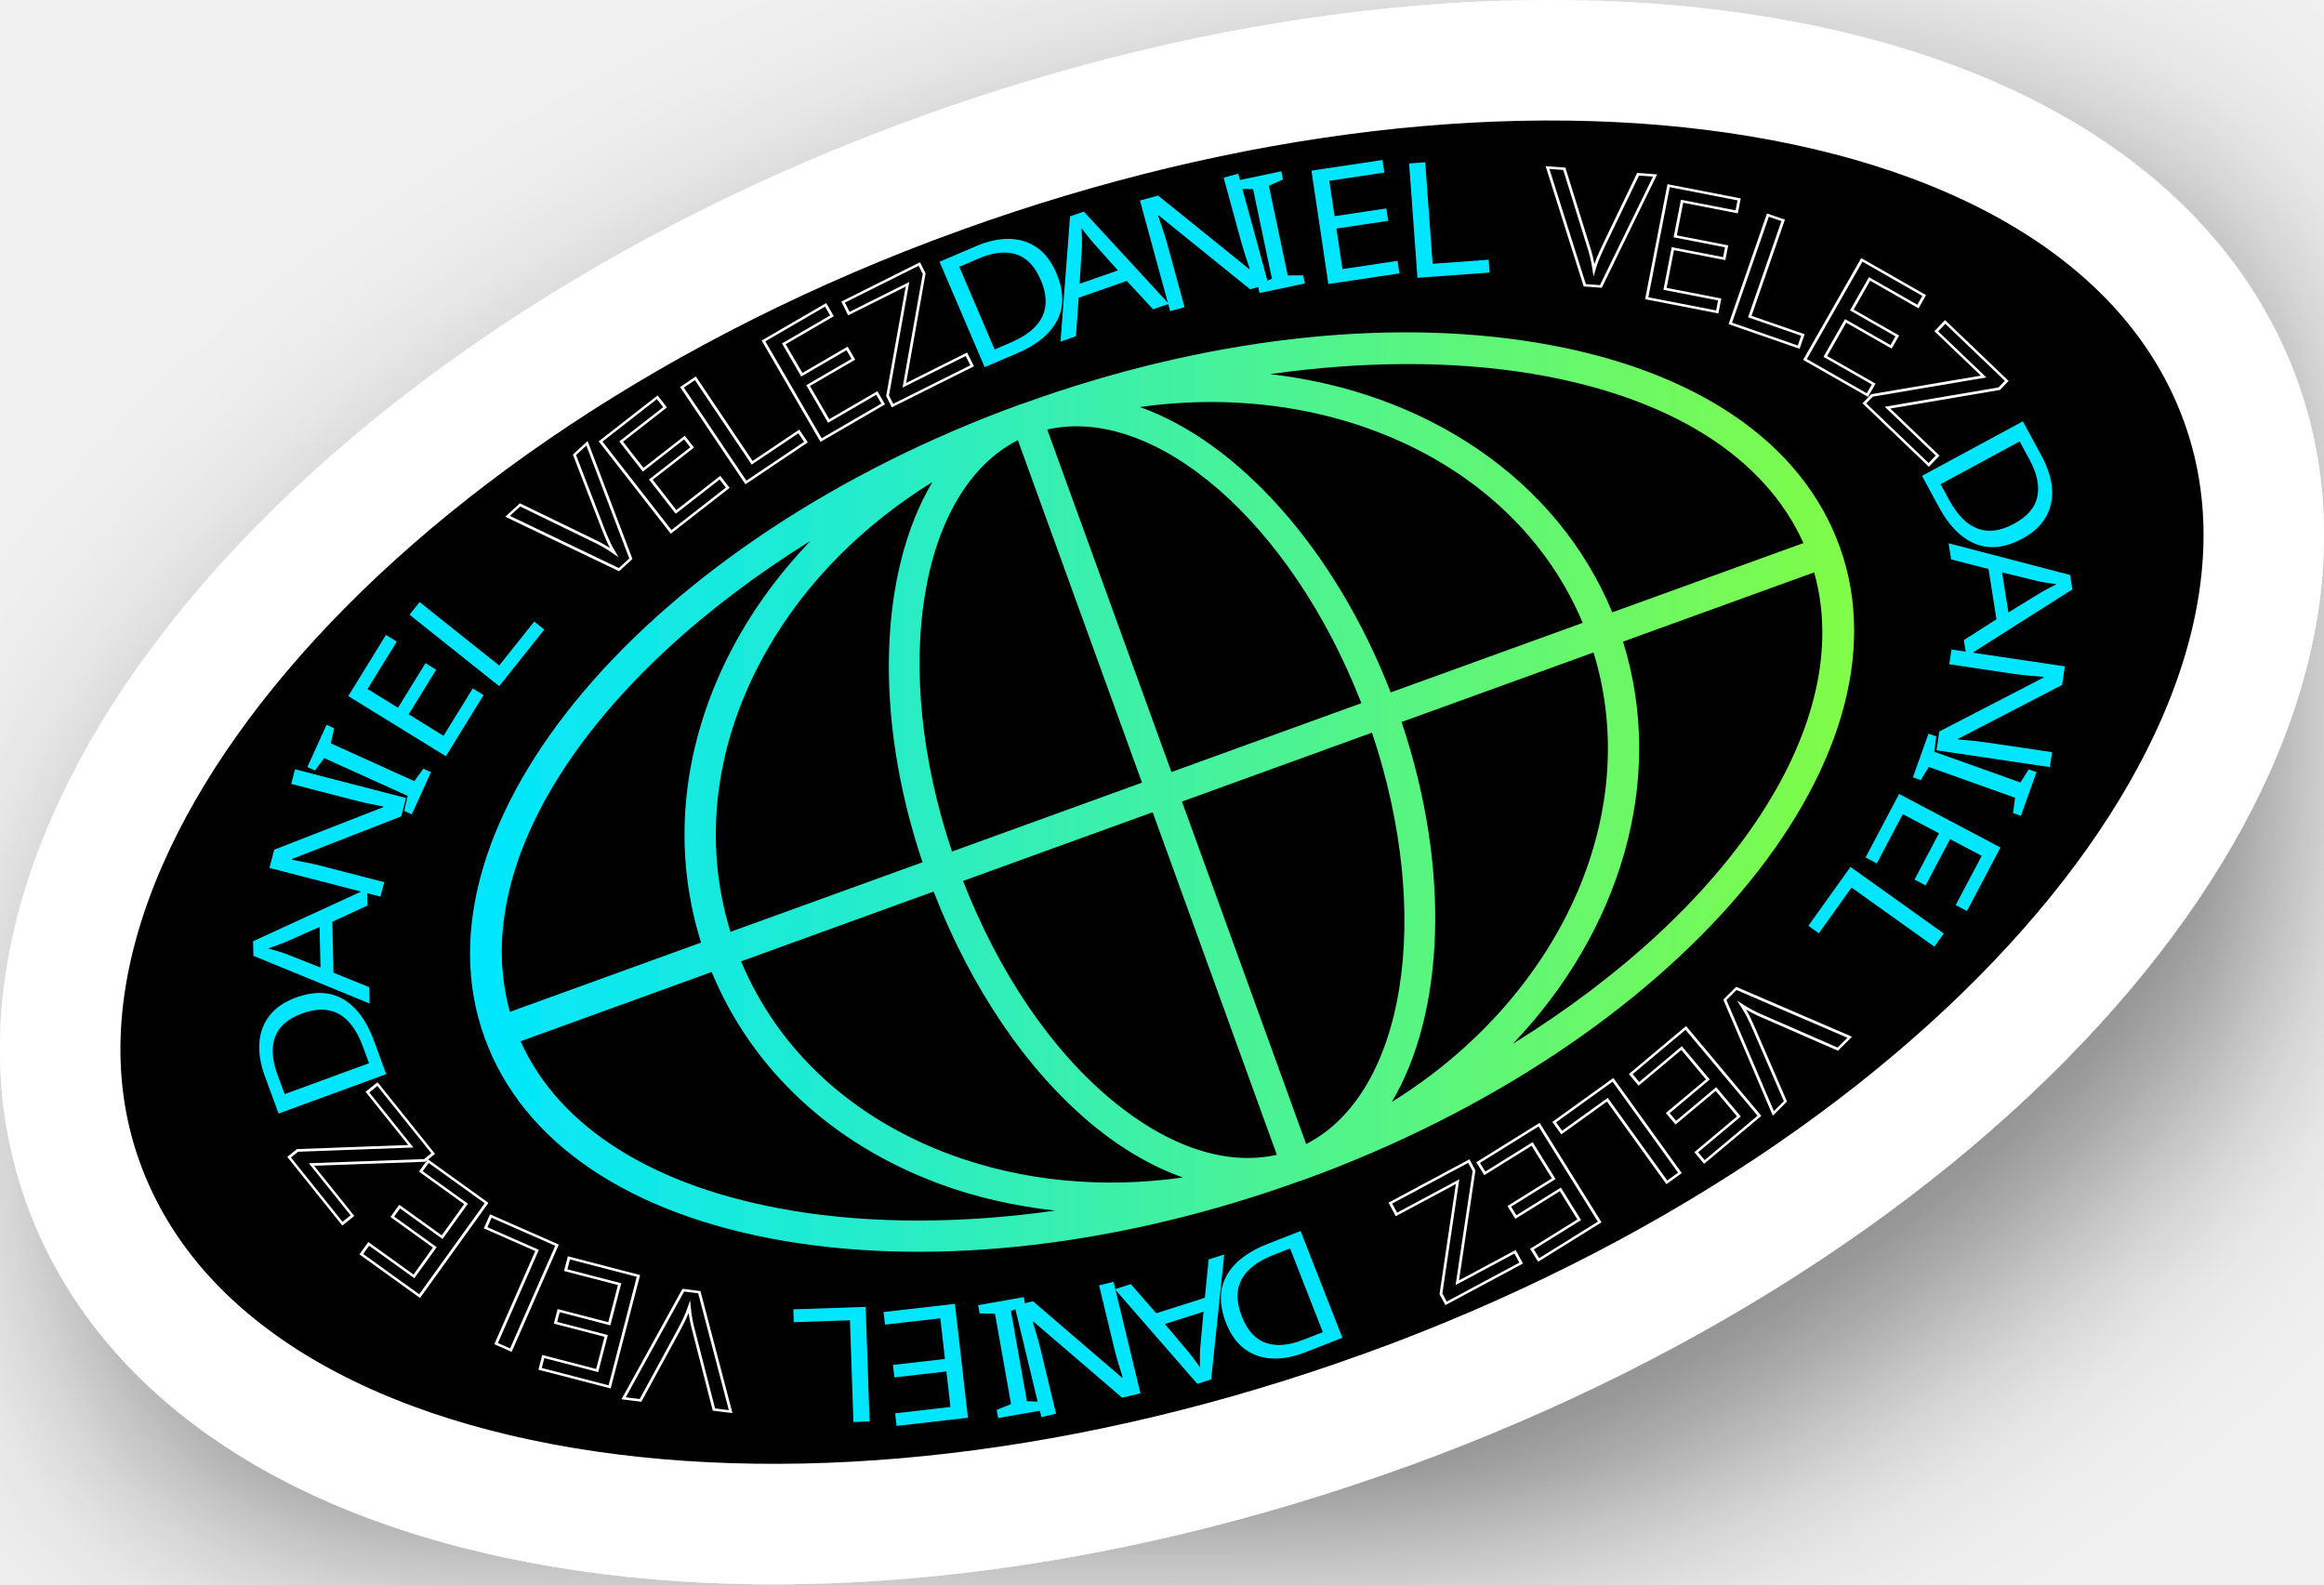
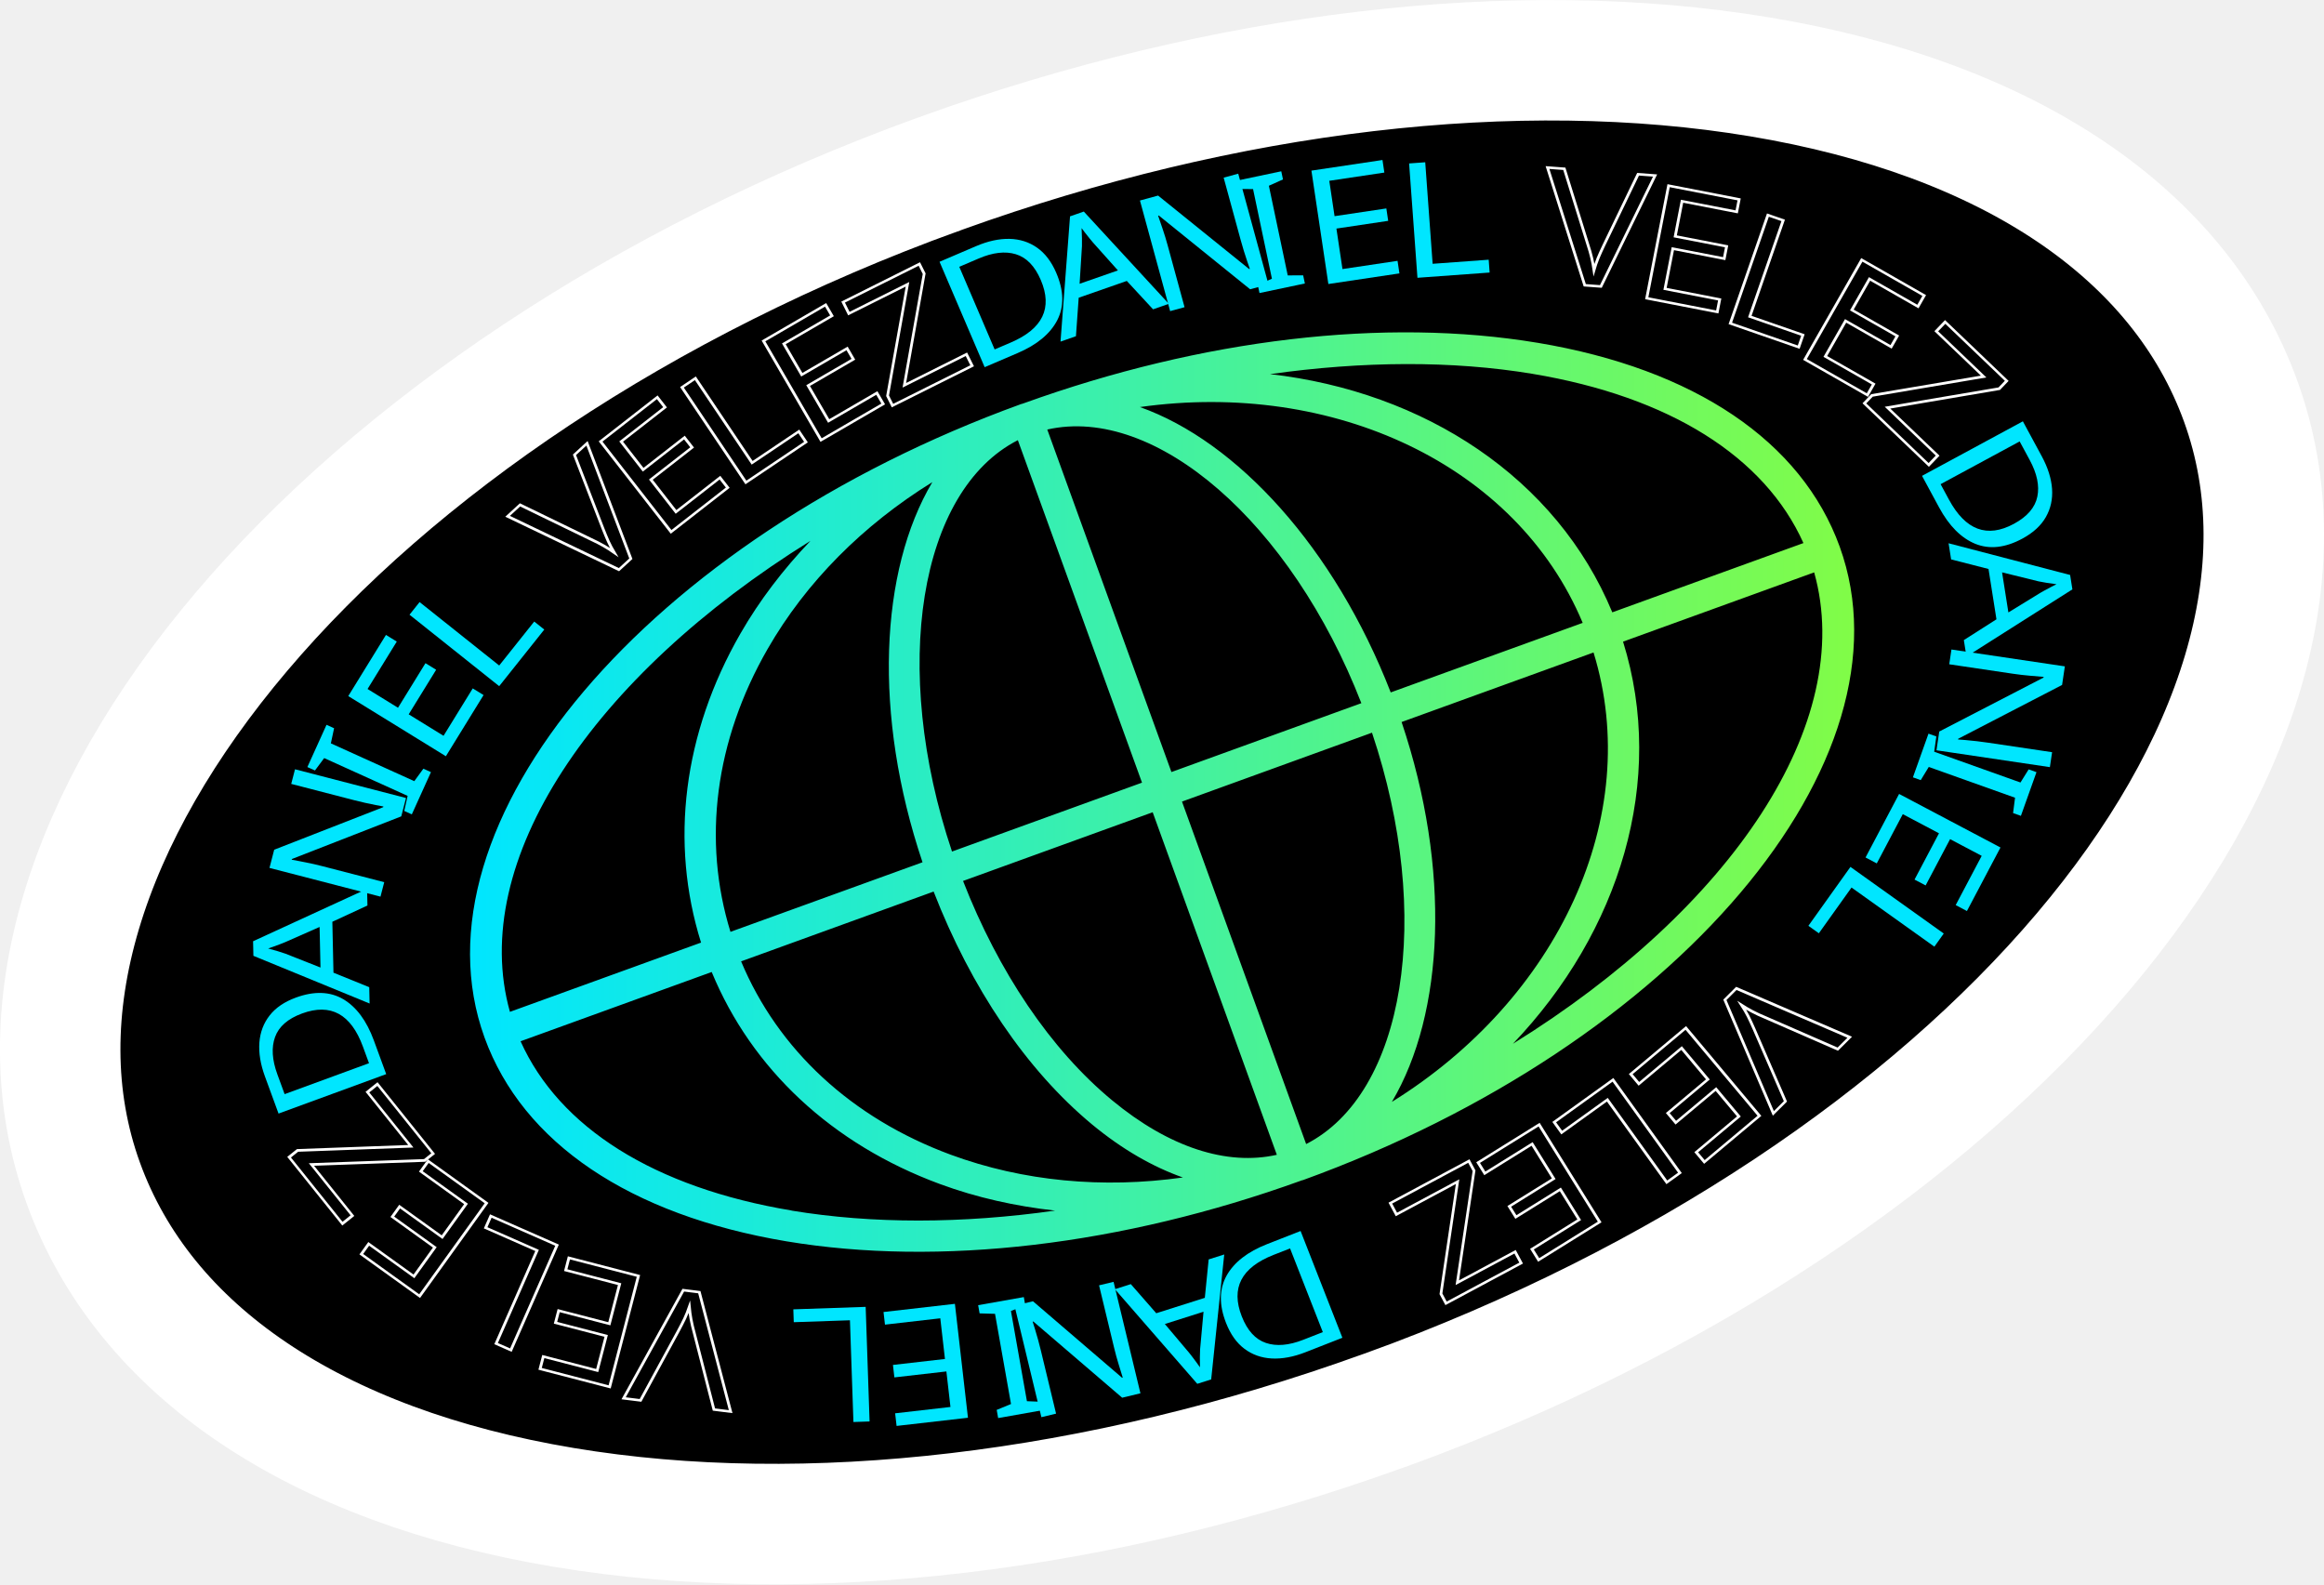
- <svg xmlns="http://www.w3.org/2000/svg" id="uuid-c508b4c3-85f1-4e17-ab83-596a09018047" viewBox="0 0 231.52 157.82">
+ <svg xmlns="http://www.w3.org/2000/svg" viewBox="0 0 231.52 157.82">
  <defs>
    <style>
      .uuid-e1cb32fc-4d9d-41d0-9db3-6d4fd7ec5dbe {
        fill: url(#uuid-1f798989-46b3-42c8-8528-45a645f4465d);
      }

      .uuid-5543477c-e2f1-4275-aa29-8ce5f4b16dae {
        fill: none;
        stroke-width: .25px;
      }

      .uuid-5543477c-e2f1-4275-aa29-8ce5f4b16dae,
      .uuid-53f78af1-ff8f-4a9c-9b95-1bb149c782f0,
      .uuid-e9e63d9b-5dae-4100-acde-cdf046243d04 {
        font-family: BebasNeue-Regular, 'Bebas Neue';
        font-size: 16px;
      }

      .uuid-5543477c-e2f1-4275-aa29-8ce5f4b16dae,
      .uuid-4e905ea5-6430-4311-896c-83c5e38a8cc7 {
        stroke: #fff;
        stroke-miterlimit: 10;
      }

-       .uuid-fcc6dca7-6b44-4809-a1c7-5ea4405fe8b4 {
-         filter: url(#uuid-ffab97d7-1e40-4d8a-82fd-456bec39f4b4);
-       }
- 
      .uuid-53f78af1-ff8f-4a9c-9b95-1bb149c782f0 {
        fill: #00e6ff;
      }

      .uuid-4e905ea5-6430-4311-896c-83c5e38a8cc7 {
        stroke-width: 12px;
      }

      .uuid-e9e63d9b-5dae-4100-acde-cdf046243d04 {
        fill: #fff;
      }
    </style>
-     <filter id="uuid-ffab97d7-1e40-4d8a-82fd-456bec39f4b4" x="-30.95" y="-27.57" width="305" height="231" filterUnits="userSpaceOnUse">
-       <feOffset dx="6" dy="9" />
-       <feGaussianBlur result="uuid-c86c880b-68b0-4bfa-9a0b-4f3f81682bb6" stdDeviation="12" />
-       <feFlood flood-color="#000" flood-opacity=".47" />
-       <feComposite in2="uuid-c86c880b-68b0-4bfa-9a0b-4f3f81682bb6" operator="in" />
-       <feComposite in="SourceGraphic" />
-     </filter>
    <linearGradient id="uuid-1f798989-46b3-42c8-8528-45a645f4465d" x1="46.82" y1="78.91" x2="184.7" y2="78.91" gradientUnits="userSpaceOnUse">
      <stop offset="0" stop-color="#00e6ff" />
      <stop offset="1" stop-color="#81fc47" />
    </linearGradient>
  </defs>
  <g id="uuid-279691d5-829f-410e-8ba4-34aabaaeb7c6">
    <g id="uuid-00ee16f6-6995-4847-9632-effcc6f03f53" class="uuid-fcc6dca7-6b44-4809-a1c7-5ea4405fe8b4">
      <path class="uuid-4e905ea5-6430-4311-896c-83c5e38a8cc7" d="M175.33,7.66c-24.23-4.04-53.17-.63-81.54,9.59-.06.02-.12.04-.19.07-.04.01-.07.03-.11.04-.01,0-.03,0-.04.01C34.21,38.84-4,83.92,8.3,117.86c6.05,16.7,23.06,28.17,47.89,32.31,24.23,4.04,53.17.63,81.54-9.6.06-.02.12-.04.18-.06.04-.01.07-.03.11-.04.01,0,.03,0,.04-.01,59.25-21.48,97.45-66.55,85.16-100.49-6.05-16.7-23.06-28.17-47.89-32.31Z" />
      <path class="uuid-e1cb32fc-4d9d-41d0-9db3-6d4fd7ec5dbe" d="M153.18,34.15c-15.22-2.54-33.4-.4-51.21,6.03-.04.01-.08.03-.12.04-.02,0-.05.02-.07.02,0,0-.02,0-.02,0-37.22,13.49-61.21,41.8-53.49,63.12,3.8,10.49,14.48,17.69,30.08,20.3,15.22,2.54,33.4.4,51.22-6.03.04-.01.07-.03.11-.04.02,0,.05-.02.07-.02,0,0,.02,0,.03,0,37.22-13.49,61.21-41.8,53.49-63.12-3.8-10.49-14.48-17.69-30.08-20.3ZM152.66,37.24c13.68,2.28,23.14,8.26,27,16.86l-19.04,6.9c-5.54-13.39-18.72-21.98-34.1-23.73,9.23-1.3,18.13-1.36,26.15-.03ZM113.76,77.97l-18.92,6.86c-6.15-18.31-3.28-35.96,6.56-40.98l12.37,34.12ZM114.83,80.91l12.37,34.13c-4.98,1.12-10.74-.74-16.4-5.42-6.14-5.07-11.34-12.83-14.86-21.86l18.88-6.84ZM117.76,79.85l18.92-6.86c6.15,18.31,3.28,35.96-6.56,40.98l-12.37-34.12ZM116.7,76.91l-12.37-34.12c10.77-2.44,24.29,9.26,31.29,27.26l-18.92,6.86ZM91.9,85.9l-19.13,6.93c-2.81-9.1-1.55-19.03,3.69-28.16,3.85-6.71,9.54-12.38,16.42-16.64-5.24,8.82-5.92,23.19-.98,37.86ZM93.01,88.82c3.71,9.56,9.24,17.78,15.8,23.21,2.99,2.47,6.03,4.21,9.03,5.27-7.97,1.12-15.91.39-23.13-2.27-9.88-3.65-17.21-10.47-20.88-19.26l19.17-6.95ZM139.62,71.93l19.13-6.93c5.03,16.32-3.55,34.5-20.09,44.77,5.23-8.82,5.9-23.19.97-37.84ZM138.55,68.99c-5.6-14.42-15.32-25.01-24.99-28.44,19.28-2.71,37.52,5.75,44.11,21.5l-19.13,6.93ZM80.74,53.88c-2.69,2.82-5.06,5.9-6.98,9.24-5.71,9.94-7.05,20.81-3.92,30.78l-19.04,6.9c-4.2-14.98,8.23-33.43,29.94-46.92ZM78.86,120.59c-13.68-2.28-23.14-8.26-27-16.86l19.04-6.9c3.99,9.66,11.97,17.15,22.73,21.12,3.68,1.36,7.54,2.21,11.48,2.65-9.27,1.31-18.2,1.33-26.25,0ZM150.71,103.99c10.69-11.2,15.3-26.24,10.98-40.07l19.04-6.9c4.21,14.99-8.26,33.48-30.01,46.96Z" />
      <text class="uuid-53f78af1-ff8f-4a9c-9b95-1bb149c782f0" transform="translate(131.18 122) rotate(158.62) scale(1.12 1)">
        <tspan x="0" y="0">D</tspan>
      </text>
      <text class="uuid-53f78af1-ff8f-4a9c-9b95-1bb149c782f0" transform="translate(121.96 124.97) rotate(162.39) scale(1.12 1)">
        <tspan x="0" y="0">A</tspan>
      </text>
      <text class="uuid-53f78af1-ff8f-4a9c-9b95-1bb149c782f0" transform="translate(112.62 127.29) rotate(166.45) scale(1.12 1)">
        <tspan x="0" y="0">N</tspan>
      </text>
      <text class="uuid-53f78af1-ff8f-4a9c-9b95-1bb149c782f0" transform="translate(102.7 129.09) rotate(169.95) scale(1.12 1)">
        <tspan x="0" y="0">I</tspan>
      </text>
      <text class="uuid-53f78af1-ff8f-4a9c-9b95-1bb149c782f0" transform="translate(96.85 129.69) rotate(173.46) scale(1.12 1)">
        <tspan x="0" y="0">E</tspan>
      </text>
      <text class="uuid-53f78af1-ff8f-4a9c-9b95-1bb149c782f0" transform="translate(87.97 130.13) rotate(178.04) scale(1.12 1)">
        <tspan x="0" y="0">L</tspan>
      </text>
      <text class="uuid-e9e63d9b-5dae-4100-acde-cdf046243d04" transform="translate(79.39 129.9) rotate(-177.84) scale(1.12 1)">
        <tspan x="0" y="0"> </tspan>
      </text>
      <text class="uuid-5543477c-e2f1-4275-aa29-8ce5f4b16dae" transform="translate(74.2 129.29) rotate(-172.9) scale(1.12 1)">
        <tspan x="0" y="0">V</tspan>
      </text>
      <text class="uuid-5543477c-e2f1-4275-aa29-8ce5f4b16dae" transform="translate(65.28 127.54) rotate(-165.45) scale(1.12 1)">
        <tspan x="0" y="0">E</tspan>
      </text>
      <text class="uuid-5543477c-e2f1-4275-aa29-8ce5f4b16dae" transform="translate(57.08 124.74) rotate(-156.26) scale(1.12 1)">
        <tspan x="0" y="0">L</tspan>
      </text>
      <text class="uuid-5543477c-e2f1-4275-aa29-8ce5f4b16dae" transform="translate(49.88 120.86) rotate(-144.27) scale(1.12 1)">
        <tspan x="0" y="0">E</tspan>
      </text>
      <text class="uuid-5543477c-e2f1-4275-aa29-8ce5f4b16dae" transform="translate(43.58 115.45) rotate(-128.73) scale(1.12 1)">
        <tspan x="0" y="0">Z</tspan>
      </text>
      <text class="uuid-53f78af1-ff8f-4a9c-9b95-1bb149c782f0" transform="translate(39.07 108.63) rotate(-110.13) scale(1.12 1)">
        <tspan x="0" y="0">D</tspan>
      </text>
      <text class="uuid-53f78af1-ff8f-4a9c-9b95-1bb149c782f0" transform="translate(36.82 99.97) rotate(-91.26) scale(1.12 1)">
        <tspan x="0" y="0">A</tspan>
      </text>
      <text class="uuid-53f78af1-ff8f-4a9c-9b95-1bb149c782f0" transform="translate(37.47 91) rotate(-75.49) scale(1.12 1)">
        <tspan x="0" y="0">N</tspan>
      </text>
      <text class="uuid-53f78af1-ff8f-4a9c-9b95-1bb149c782f0" transform="translate(40.73 81.78) rotate(-65.63) scale(1.12 1)">
        <tspan x="0" y="0">I</tspan>
      </text>
      <text class="uuid-53f78af1-ff8f-4a9c-9b95-1bb149c782f0" transform="translate(43.51 76.81) rotate(-58.36) scale(1.12 1)">
        <tspan x="0" y="0">E</tspan>
      </text>
      <text class="uuid-53f78af1-ff8f-4a9c-9b95-1bb149c782f0" transform="translate(48.65 69.71) rotate(-51.45) scale(1.12 1)">
        <tspan x="0" y="0">L</tspan>
      </text>
      <text class="uuid-e9e63d9b-5dae-4100-acde-cdf046243d04" transform="translate(54.4 63.38) rotate(-46.83) scale(1.12 1)">
        <tspan x="0" y="0"> </tspan>
      </text>
      <text class="uuid-5543477c-e2f1-4275-aa29-8ce5f4b16dae" transform="translate(58.3 59.84) rotate(-42.6) scale(1.12 1)">
        <tspan x="0" y="0">V</tspan>
      </text>
      <text class="uuid-5543477c-e2f1-4275-aa29-8ce5f4b16dae" transform="translate(65.49 54.05) rotate(-37.95) scale(1.12 1)">
        <tspan x="0" y="0">E</tspan>
      </text>
      <text class="uuid-5543477c-e2f1-4275-aa29-8ce5f4b16dae" transform="translate(72.87 49.03) rotate(-33.9) scale(1.12 1)">
        <tspan x="0" y="0">L</tspan>
      </text>
      <text class="uuid-5543477c-e2f1-4275-aa29-8ce5f4b16dae" transform="translate(80.3 44.71) rotate(-30.16) scale(1.12 1)">
        <tspan x="0" y="0">E</tspan>
      </text>
      <text class="uuid-5543477c-e2f1-4275-aa29-8ce5f4b16dae" transform="translate(88.3 40.71) rotate(-26.55) scale(1.12 1)">
        <tspan x="0" y="0">Z</tspan>
      </text>
      <text class="uuid-53f78af1-ff8f-4a9c-9b95-1bb149c782f0" transform="translate(96.5 37.26) rotate(-23.17) scale(1.12 1)">
        <tspan x="0" y="0">D</tspan>
      </text>
      <text class="uuid-53f78af1-ff8f-4a9c-9b95-1bb149c782f0" transform="translate(105.65 34.03) rotate(-19.23) scale(1.12 1)">
        <tspan x="0" y="0">A</tspan>
      </text>
      <text class="uuid-53f78af1-ff8f-4a9c-9b95-1bb149c782f0" transform="translate(114.9 31.45) rotate(-15.27) scale(1.12 1)">
        <tspan x="0" y="0">N</tspan>
      </text>
      <text class="uuid-53f78af1-ff8f-4a9c-9b95-1bb149c782f0" transform="translate(124.77 29.34) rotate(-11.88) scale(1.12 1)">
        <tspan x="0" y="0">I</tspan>
      </text>
      <text class="uuid-53f78af1-ff8f-4a9c-9b95-1bb149c782f0" transform="translate(130.62 28.55) rotate(-8.5) scale(1.12 1)">
        <tspan x="0" y="0">E</tspan>
      </text>
      <text class="uuid-53f78af1-ff8f-4a9c-9b95-1bb149c782f0" transform="translate(139.48 27.8) rotate(-4.17) scale(1.12 1)">
        <tspan x="0" y="0">L</tspan>
      </text>
      <text class="uuid-e9e63d9b-5dae-4100-acde-cdf046243d04" transform="translate(148.08 27.69) rotate(-.31) scale(1.12 1)">
        <tspan x="0" y="0"> </tspan>
      </text>
      <text class="uuid-5543477c-e2f1-4275-aa29-8ce5f4b16dae" transform="translate(153.32 28.08) rotate(4.24) scale(1.12 1)">
        <tspan x="0" y="0">V</tspan>
      </text>
      <text class="uuid-5543477c-e2f1-4275-aa29-8ce5f4b16dae" transform="translate(162.35 29.38) rotate(10.99) scale(1.12 1)">
        <tspan x="0" y="0">E</tspan>
      </text>
      <text class="uuid-5543477c-e2f1-4275-aa29-8ce5f4b16dae" transform="translate(170.74 31.65) rotate(19.14) scale(1.12 1)">
        <tspan x="0" y="0">L</tspan>
      </text>
      <text class="uuid-5543477c-e2f1-4275-aa29-8ce5f4b16dae" transform="translate(178.31 34.95) rotate(29.72) scale(1.12 1)">
        <tspan x="0" y="0">E</tspan>
      </text>
      <text class="uuid-5543477c-e2f1-4275-aa29-8ce5f4b16dae" transform="translate(185.24 39.71) rotate(43.73) scale(1.12 1)">
        <tspan x="0" y="0">Z</tspan>
      </text>
      <text class="uuid-53f78af1-ff8f-4a9c-9b95-1bb149c782f0" transform="translate(190.65 45.88) rotate(61.6) scale(1.12 1)">
        <tspan x="0" y="0">D</tspan>
      </text>
      <text class="uuid-53f78af1-ff8f-4a9c-9b95-1bb149c782f0" transform="translate(194.12 54.12) rotate(81.04) scale(1.12 1)">
        <tspan x="0" y="0">A</tspan>
      </text>
      <text class="uuid-53f78af1-ff8f-4a9c-9b95-1bb149c782f0" transform="translate(194.66 62.99) rotate(98.45) scale(1.12 1)">
        <tspan x="0" y="0">N</tspan>
      </text>
      <text class="uuid-53f78af1-ff8f-4a9c-9b95-1bb149c782f0" transform="translate(192.36 72.41) rotate(109.63) scale(1.12 1)">
        <tspan x="0" y="0">I</tspan>
      </text>
      <text class="uuid-53f78af1-ff8f-4a9c-9b95-1bb149c782f0" transform="translate(190 77.56) rotate(117.84) scale(1.12 1)">
        <tspan x="0" y="0">E</tspan>
      </text>
      <text class="uuid-53f78af1-ff8f-4a9c-9b95-1bb149c782f0" transform="translate(185.35 84.95) rotate(125.52) scale(1.12 1)">
        <tspan x="0" y="0">L</tspan>
      </text>
      <text class="uuid-e9e63d9b-5dae-4100-acde-cdf046243d04" transform="translate(179.94 91.54) rotate(130.54) scale(1.12 1)">
        <tspan x="0" y="0"> </tspan>
      </text>
      <text class="uuid-5543477c-e2f1-4275-aa29-8ce5f4b16dae" transform="translate(176.21 95.24) rotate(135.09) scale(1.12 1)">
        <tspan x="0" y="0">V</tspan>
      </text>
      <text class="uuid-5543477c-e2f1-4275-aa29-8ce5f4b16dae" transform="translate(169.27 101.29) rotate(140.03) scale(1.12 1)">
        <tspan x="0" y="0">E</tspan>
      </text>
      <text class="uuid-5543477c-e2f1-4275-aa29-8ce5f4b16dae" transform="translate(162.09 106.56) rotate(144.25) scale(1.12 1)">
        <tspan x="0" y="0">L</tspan>
      </text>
      <text class="uuid-5543477c-e2f1-4275-aa29-8ce5f4b16dae" transform="translate(154.8 111.12) rotate(148.12) scale(1.12 1)">
        <tspan x="0" y="0">E</tspan>
      </text>
      <text class="uuid-5543477c-e2f1-4275-aa29-8ce5f4b16dae" transform="translate(146.93 115.34) rotate(151.81) scale(1.12 1)">
        <tspan x="0" y="0">Z</tspan>
      </text>
      <text class="uuid-5543477c-e2f1-4275-aa29-8ce5f4b16dae" transform="translate(138.81 119.13) rotate(154.64) scale(1.12 1)">
        <tspan x="0" y="0"> </tspan>
      </text>
      <text class="uuid-5543477c-e2f1-4275-aa29-8ce5f4b16dae" transform="translate(133.81 121.13) rotate(156.72) scale(1.12 1)">
        <tspan x="0" y="0"> </tspan>
      </text>
      <text class="uuid-5543477c-e2f1-4275-aa29-8ce5f4b16dae" transform="translate(128.72 122.95) rotate(158.78) scale(1.12 1)">
        <tspan x="0" y="0"> </tspan>
      </text>
      <text class="uuid-5543477c-e2f1-4275-aa29-8ce5f4b16dae" transform="translate(123.59 124.58) rotate(160.87) scale(1.12 1)">
        <tspan x="0" y="0"> </tspan>
      </text>
      <text class="uuid-5543477c-e2f1-4275-aa29-8ce5f4b16dae" transform="translate(118.39 126.02) rotate(163.02) scale(1.12 1)">
        <tspan x="0" y="0"> </tspan>
      </text>
      <text class="uuid-5543477c-e2f1-4275-aa29-8ce5f4b16dae" transform="translate(113.18 127.26) rotate(165.21) scale(1.12 1)">
        <tspan x="0" y="0"> </tspan>
      </text>
      <text class="uuid-5543477c-e2f1-4275-aa29-8ce5f4b16dae" transform="translate(107.88 128.3) rotate(167.5) scale(1.12 1)">
        <tspan x="0" y="0"> </tspan>
      </text>
      <text class="uuid-5543477c-e2f1-4275-aa29-8ce5f4b16dae" transform="translate(102.6 129.12) rotate(169.87) scale(1.12 1)">
        <tspan x="0" y="0"> </tspan>
      </text>
      <text class="uuid-5543477c-e2f1-4275-aa29-8ce5f4b16dae" transform="translate(97.24 129.72) rotate(172.39) scale(1.12 1)">
        <tspan x="0" y="0"> </tspan>
      </text>
      <text class="uuid-e9e63d9b-5dae-4100-acde-cdf046243d04" transform="translate(91.92 130.08) rotate(175.04) scale(1.12 1)">
        <tspan x="0" y="0"> </tspan>
      </text>
    </g>
  </g>
</svg>
